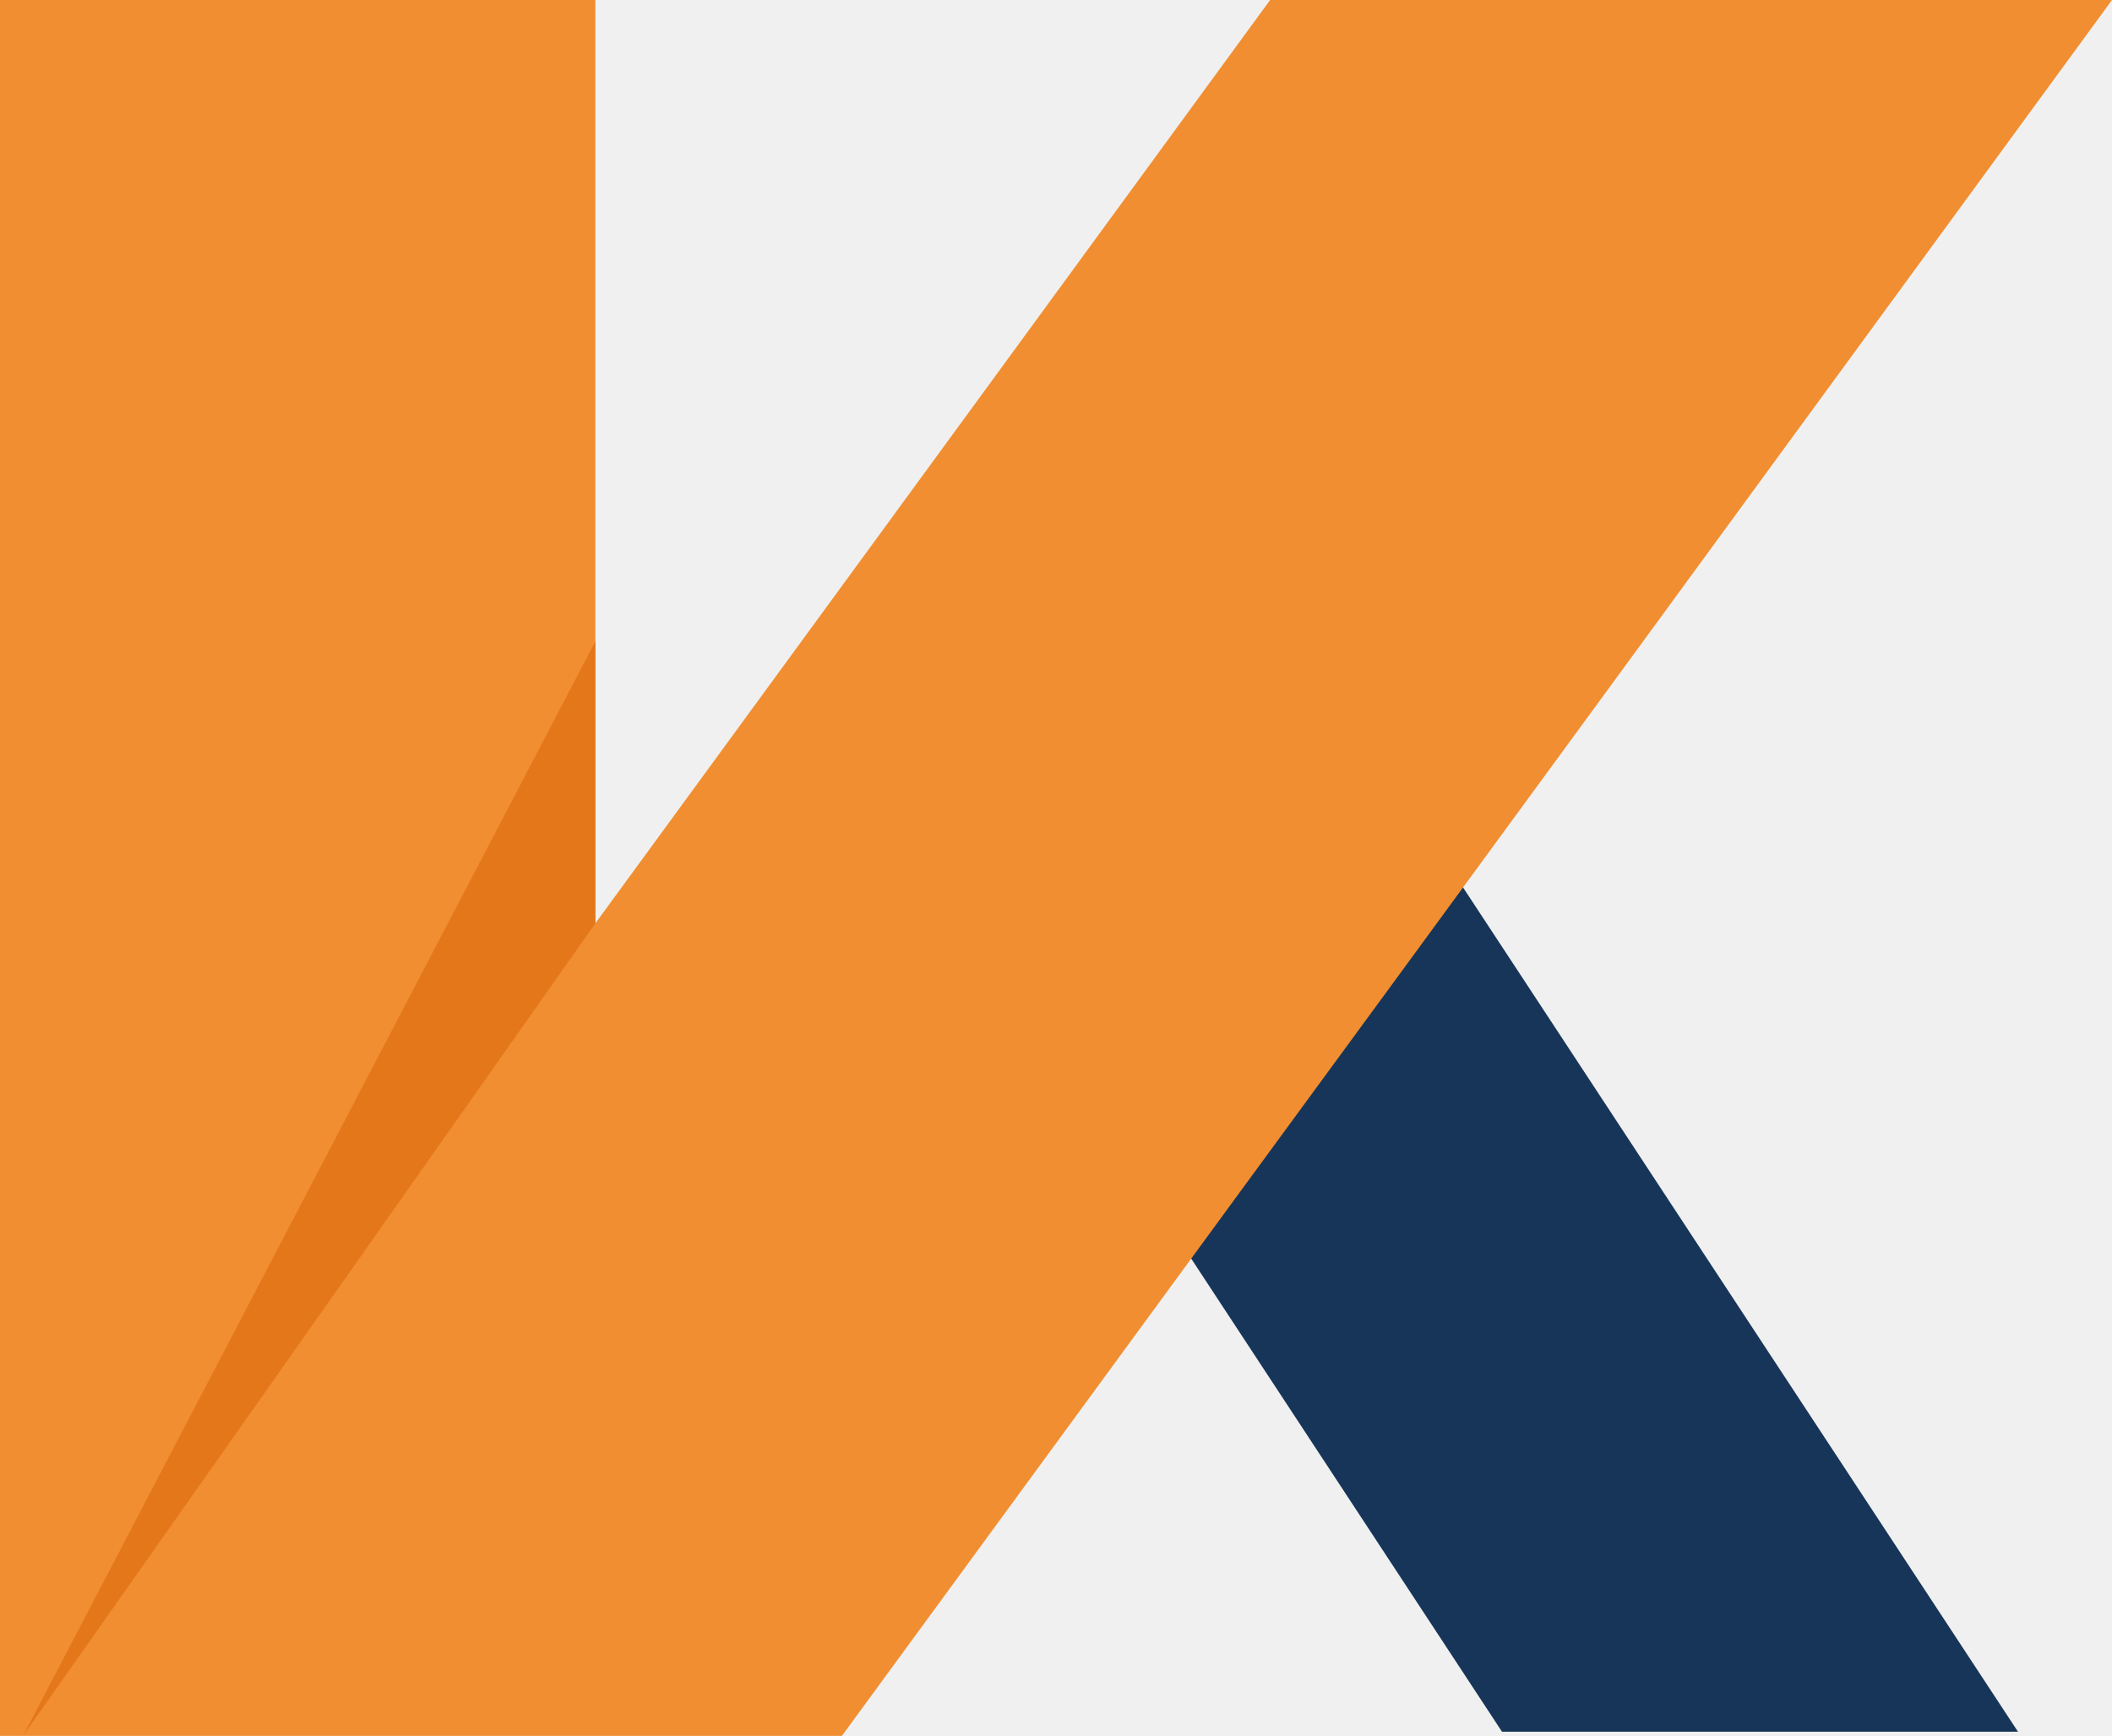
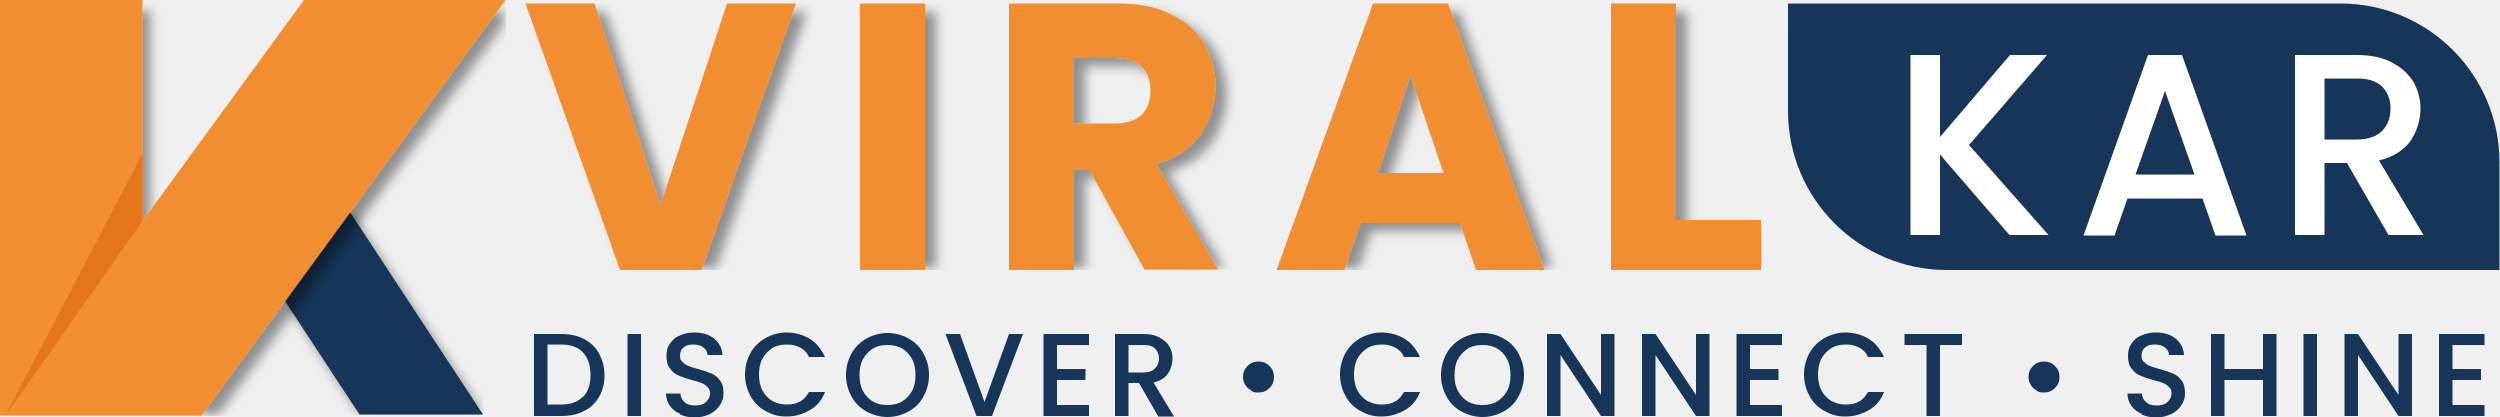
- <svg xmlns="http://www.w3.org/2000/svg" version="1.1" viewBox="0 0 101.1 83.1">
-   <polygon fill="#173559" fill-rule="evenodd" points="96.6 82.9 68.6 40.3 56.2 59 71.9 82.9 96.6 82.9" />
-   <path fill="#f18e31" fill-rule="evenodd" d="M101.1,0h-40.3L28.5,44.2V0H0v83.1h40.3C80.1,28.7,52.2,66.9,101.1,0" />
-   <polygon fill="#e4771a" fill-rule="evenodd" points="28.5 30.7 1.1 83.1 28.5 44.2 28.5 30.7" />
+ <svg xmlns="http://www.w3.org/2000/svg" version="1.1" viewBox="0 0 500 83.3">
+   <defs>
+     <style>
+       .cls-1 {
+         filter: url(#drop-shadow-2);
+       }
+ 
+       .cls-1, .cls-2, .cls-3 {
+         fill-rule: evenodd;
+       }
+ 
+       .cls-1, .cls-4 {
+         fill: #173559;
+       }
+ 
+       .cls-2 {
+         fill: #e4771a;
+       }
+ 
+       .cls-5 {
+         fill: #fff;
+       }
+ 
+       .cls-6 {
+         filter: url(#drop-shadow-1);
+       }
+ 
+       .cls-7, .cls-3 {
+         fill: #f18e31;
+       }
+ 
+       .cls-3 {
+         filter: url(#drop-shadow-3);
+       }
+     </style>
+     <filter id="drop-shadow-1" x="105.1" y=".7" width="247.2" height="53.3" filterUnits="userSpaceOnUse">
+       <feOffset dx="2.2" dy="1.6" />
+       <feGaussianBlur result="blur" stdDeviation="1.1" />
+       <feFlood flood-color="#000" flood-opacity=".4" />
+       <feComposite in2="blur" operator="in" />
+       <feComposite in="SourceGraphic" />
+     </filter>
+     <filter id="drop-shadow-2" x="56.2" y="40.3" width="40.3" height="42.6" filterUnits="userSpaceOnUse">
+       <feOffset dx="1.6" dy="2.2" />
+       <feGaussianBlur result="blur-2" stdDeviation="1.1" />
+       <feFlood flood-color="#000" flood-opacity=".4" />
+       <feComposite in2="blur-2" operator="in" />
+       <feComposite in="SourceGraphic" />
+     </filter>
+     <filter id="drop-shadow-3" x="0" y="0" width="101.1" height="83.1" filterUnits="userSpaceOnUse">
+       <feOffset dx="1.6" dy="2.2" />
+       <feGaussianBlur result="blur-3" stdDeviation="1.1" />
+       <feFlood flood-color="#000" flood-opacity=".4" />
+       <feComposite in2="blur-3" operator="in" />
+       <feComposite in="SourceGraphic" />
+     </filter>
+   </defs>
+   <g>
+     <g id="Layer_1">
+       <g>
+         <path class="cls-4" d="M357.6.7h110.5c17.6,0,31.8,14.3,31.8,31.8v21.5h-110.5c-17.6,0-31.8-14.3-31.8-31.8V.7h0Z" />
+         <g class="cls-6">
+           <path class="cls-7" d="M159.2.7l-18.9,53.3h-16.3L105.1.7h13.8l13.2,40.3L145.4.7h13.7Z" />
+           <path class="cls-7" d="M185,.7v53.3h-13V.7h13Z" />
+           <path class="cls-7" d="M229,54.1l-11.1-20.1h-3.1v20.1h-13V.7h21.8c4.2,0,7.8.7,10.7,2.2,3,1.5,5.2,3.5,6.6,6,1.5,2.6,2.2,5.4,2.2,8.5s-1,6.7-3,9.5c-2,2.8-5,4.8-8.8,5.9l12.3,21.1h-14.7ZM214.8,24.7h8.1c2.4,0,4.2-.6,5.4-1.7,1.2-1.2,1.8-2.8,1.8-4.9s-.6-3.6-1.8-4.8c-1.2-1.2-3-1.7-5.4-1.7h-8.1v13.2Z" />
+           <path class="cls-7" d="M292,44.6h-19.9l-3.2,9.4h-13.6L274.6.7h15l19.3,53.3h-13.7l-3.2-9.4ZM288.7,34.6l-6.6-19.5-6.5,19.5h13.1Z" />
+           <path class="cls-7" d="M335.2,44h17v10h-30V.7h13v43.3Z" />
+         </g>
+         <g>
+           <path class="cls-4" d="M116.8,67.8c1.3.7,2.3,1.6,3,2.9s1.1,2.7,1.1,4.4-.4,3.1-1.1,4.3-1.7,2.2-3,2.8c-1.3.7-2.8,1-4.6,1h-5.4v-16.4h5.4c1.7,0,3.3.3,4.6,1ZM116.6,79.4c1-1,1.5-2.5,1.5-4.4s-.5-3.4-1.5-4.5c-1-1.1-2.5-1.6-4.4-1.6h-2.7v12h2.7c1.9,0,3.4-.5,4.4-1.6Z" />
+           <path class="cls-4" d="M128.2,66.8v16.4h-2.7v-16.4h2.7Z" />
+           <path class="cls-4" d="M136.1,82.8c-.9-.4-1.6-.9-2.1-1.6-.5-.7-.8-1.5-.8-2.5h2.9c0,.7.3,1.3.8,1.7.5.5,1.2.7,2.1.7s1.7-.2,2.2-.7.8-1,.8-1.7-.2-1-.5-1.3c-.3-.3-.7-.6-1.2-.8-.5-.2-1.1-.4-2-.6-1.1-.3-1.9-.6-2.6-.9-.7-.3-1.2-.7-1.7-1.4-.5-.6-.7-1.4-.7-2.5s.2-1.8.7-2.5,1.1-1.3,2-1.6c.8-.4,1.8-.6,2.9-.6,1.6,0,2.9.4,3.9,1.2,1,.8,1.6,1.9,1.7,3.3h-3c0-.6-.3-1.1-.8-1.5s-1.2-.6-2.1-.6-1.4.2-1.9.6c-.5.4-.7,1-.7,1.7s.2.9.5,1.2c.3.3.7.6,1.2.8.5.2,1.1.4,1.9.6,1.1.3,2,.6,2.7.9s1.3.8,1.7,1.4c.5.6.7,1.5.7,2.5s-.2,1.6-.7,2.4c-.4.7-1.1,1.3-2,1.8-.9.4-1.9.7-3,.7s-2.1-.2-3-.6Z" />
+           <path class="cls-4" d="M150.1,70.6c.7-1.3,1.8-2.3,3-3,1.3-.7,2.7-1.1,4.2-1.1s3.3.4,4.7,1.3c1.4.9,2.3,2.1,3,3.6h-3.2c-.4-.9-1-1.5-1.8-1.9-.8-.4-1.6-.6-2.6-.6s-2.1.2-2.9.7c-.8.5-1.5,1.2-2,2.1-.5.9-.7,2-.7,3.2s.2,2.3.7,3.2c.5.9,1.1,1.6,2,2.1s1.8.7,2.9.7,1.9-.2,2.6-.6c.8-.4,1.3-1.1,1.8-1.9h3.2c-.6,1.6-1.6,2.8-3,3.6-1.4.8-2.9,1.3-4.7,1.3s-2.9-.4-4.2-1.1c-1.3-.7-2.3-1.7-3-3-.7-1.3-1.1-2.7-1.1-4.3s.4-3,1.1-4.3Z" />
+           <path class="cls-4" d="M173.3,82.3c-1.3-.7-2.3-1.7-3-3-.7-1.3-1.1-2.7-1.1-4.3s.4-3,1.1-4.3c.7-1.3,1.8-2.3,3-3,1.3-.7,2.7-1.1,4.2-1.1s3,.4,4.2,1.1c1.3.7,2.3,1.7,3,3,.7,1.3,1.1,2.7,1.1,4.3s-.4,3-1.1,4.3c-.7,1.3-1.7,2.3-3,3-1.3.7-2.7,1.1-4.2,1.1s-2.9-.4-4.2-1.1ZM180.4,80.3c.8-.5,1.5-1.2,2-2.1.5-.9.7-2,.7-3.2s-.2-2.3-.7-3.2c-.5-.9-1.1-1.6-2-2.1-.8-.5-1.8-.7-2.9-.7s-2.1.2-2.9.7c-.8.5-1.5,1.2-2,2.1-.5.9-.7,2-.7,3.2s.2,2.3.7,3.2c.5.9,1.1,1.6,2,2.1.8.5,1.8.7,2.9.7s2.1-.2,2.9-.7Z" />
+           <path class="cls-4" d="M204.6,66.8l-6.2,16.4h-3.1l-6.2-16.4h2.9l4.9,13.6,4.9-13.6h2.8Z" />
+           <path class="cls-4" d="M211.4,69v4.8h5.7v2.2h-5.7v5h6.4v2.2h-9.1v-16.4h9.1v2.2h-6.4Z" />
+           <path class="cls-4" d="M231.6,83.2l-3.8-6.6h-2.1v6.6h-2.7v-16.4h5.7c1.3,0,2.3.2,3.2.7s1.5,1,2,1.8c.4.7.6,1.6.6,2.5s-.3,2-.9,2.9-1.6,1.5-2.9,1.8l4.1,6.8h-3.2ZM225.7,74.5h3c1,0,1.8-.3,2.3-.8s.8-1.2.8-2-.3-1.5-.8-2c-.5-.5-1.3-.7-2.3-.7h-3v5.5Z" />
+           <path class="cls-4" d="M250.1,78c-.5-.3-.8-.6-1.1-1.1-.3-.5-.4-1-.4-1.5,0-.9.3-1.6.9-2.2.6-.6,1.3-.9,2.2-.9s1.6.3,2.2.9c.6.6.9,1.3.9,2.2s-.3,1.6-.9,2.2c-.6.6-1.3.9-2.2.9s-1.1-.1-1.5-.4Z" />
+           <path class="cls-4" d="M269.1,70.6c.7-1.3,1.8-2.3,3-3,1.3-.7,2.7-1.1,4.2-1.1s3.3.4,4.7,1.3c1.4.9,2.3,2.1,3,3.6h-3.2c-.4-.9-1-1.5-1.8-1.9-.8-.4-1.6-.6-2.6-.6s-2.1.2-2.9.7c-.8.5-1.5,1.2-2,2.1-.5.9-.7,2-.7,3.2s.2,2.3.7,3.2c.5.9,1.1,1.6,2,2.1s1.8.7,2.9.7,1.9-.2,2.6-.6c.8-.4,1.3-1.1,1.8-1.9h3.2c-.6,1.6-1.6,2.8-3,3.6-1.4.8-2.9,1.3-4.7,1.3s-2.9-.4-4.2-1.1c-1.3-.7-2.3-1.7-3-3-.7-1.3-1.1-2.7-1.1-4.3s.4-3,1.1-4.3Z" />
+           <path class="cls-4" d="M292.3,82.3c-1.3-.7-2.3-1.7-3-3-.7-1.3-1.1-2.7-1.1-4.3s.4-3,1.1-4.3c.7-1.3,1.8-2.3,3-3,1.3-.7,2.7-1.1,4.2-1.1s3,.4,4.2,1.1c1.3.7,2.3,1.7,3,3,.7,1.3,1.1,2.7,1.1,4.3s-.4,3-1.1,4.3c-.7,1.3-1.7,2.3-3,3-1.3.7-2.7,1.1-4.2,1.1s-2.9-.4-4.2-1.1ZM299.4,80.3c.8-.5,1.5-1.2,2-2.1.5-.9.7-2,.7-3.2s-.2-2.3-.7-3.2c-.5-.9-1.1-1.6-2-2.1-.8-.5-1.8-.7-2.9-.7s-2.1.2-2.9.7c-.8.5-1.5,1.2-2,2.1-.5.9-.7,2-.7,3.2s.2,2.3.7,3.2c.5.9,1.1,1.6,2,2.1.8.5,1.8.7,2.9.7s2.1-.2,2.9-.7Z" />
+           <path class="cls-4" d="M322.9,83.2h-2.7l-8.1-12.2v12.2h-2.7v-16.4h2.7l8.1,12.2v-12.2h2.7v16.4Z" />
+           <path class="cls-4" d="M341.9,83.2h-2.7l-8.1-12.2v12.2h-2.7v-16.4h2.7l8.1,12.2v-12.2h2.7v16.4Z" />
+           <path class="cls-4" d="M350,69v4.8h5.7v2.2h-5.7v5h6.4v2.2h-9.1v-16.4h9.1v2.2h-6.4Z" />
+           <path class="cls-4" d="M361.9,70.6c.7-1.3,1.8-2.3,3-3,1.3-.7,2.7-1.1,4.2-1.1s3.3.4,4.7,1.3c1.4.9,2.3,2.1,3,3.6h-3.2c-.4-.9-1-1.5-1.8-1.9-.8-.4-1.6-.6-2.6-.6s-2.1.2-2.9.7c-.8.5-1.5,1.2-2,2.1-.5.9-.7,2-.7,3.2s.2,2.3.7,3.2c.5.9,1.1,1.6,2,2.1s1.8.7,2.9.7,1.9-.2,2.6-.6c.8-.4,1.3-1.1,1.8-1.9h3.2c-.6,1.6-1.6,2.8-3,3.6-1.4.8-2.9,1.3-4.7,1.3s-2.9-.4-4.2-1.1c-1.3-.7-2.3-1.7-3-3-.7-1.3-1.1-2.7-1.1-4.3s.4-3,1.1-4.3Z" />
+           <path class="cls-4" d="M392.4,66.8v2.2h-4.4v14.2h-2.7v-14.2h-4.4v-2.2h11.4Z" />
+           <path class="cls-4" d="M407.2,78c-.5-.3-.8-.6-1.1-1.1-.3-.5-.4-1-.4-1.5,0-.9.3-1.6.9-2.2.6-.6,1.3-.9,2.2-.9s1.6.3,2.2.9c.6.6.9,1.3.9,2.2s-.3,1.6-.9,2.2c-.6.6-1.3.9-2.2.9s-1.1-.1-1.5-.4Z" />
+           <path class="cls-4" d="M428.4,82.8c-.9-.4-1.6-.9-2.1-1.6-.5-.7-.8-1.5-.8-2.5h2.9c0,.7.3,1.3.8,1.7.5.5,1.2.7,2.1.7s1.7-.2,2.2-.7.8-1,.8-1.7-.2-1-.5-1.3c-.3-.3-.7-.6-1.2-.8-.5-.2-1.1-.4-2-.6-1.1-.3-1.9-.6-2.6-.9-.7-.3-1.2-.7-1.7-1.4-.5-.6-.7-1.4-.7-2.5s.2-1.8.7-2.5,1.1-1.3,2-1.6c.8-.4,1.8-.6,2.9-.6,1.6,0,2.9.4,3.9,1.2,1,.8,1.6,1.9,1.7,3.3h-3c0-.6-.3-1.1-.8-1.5s-1.2-.6-2.1-.6-1.4.2-1.9.6c-.5.4-.7,1-.7,1.7s.2.9.5,1.2c.3.3.7.6,1.2.8.5.2,1.1.4,1.9.6,1.1.3,2,.6,2.7.9s1.3.8,1.7,1.4c.5.6.7,1.5.7,2.5s-.2,1.6-.7,2.4c-.4.7-1.1,1.3-2,1.8-.9.4-1.9.7-3,.7s-2.1-.2-3-.6Z" />
+           <path class="cls-4" d="M455.3,66.8v16.4h-2.7v-7.2h-7.7v7.2h-2.7v-16.4h2.7v7h7.7v-7h2.7Z" />
+           <path class="cls-4" d="M463.4,66.8v16.4h-2.7v-16.4h2.7Z" />
+           <path class="cls-4" d="M482.4,83.2h-2.7l-8.1-12.2v12.2h-2.7v-16.4h2.7l8.1,12.2v-12.2h2.7v16.4Z" />
+           <path class="cls-4" d="M490.5,69v4.8h5.7v2.2h-5.7v5h6.4v2.2h-9.1v-16.4h9.1v2.2h-6.4Z" />
+         </g>
+         <g>
+           <path class="cls-5" d="M401.9,47l-13.9-16.1v16.1h-5.9V11h5.9v16.4l14-16.4h7.4l-15.6,18,15.9,18h-7.7Z" />
+           <path class="cls-5" d="M440.6,39.7h-15.1l-2.6,7.4h-6.2l12.9-36.1h6.8l12.9,36.1h-6.2l-2.6-7.4ZM438.9,34.9l-5.9-16.7-5.9,16.7h11.8Z" />
+           <path class="cls-5" d="M477.7,47l-8.3-14.4h-4.5v14.4h-5.9V11h12.4c2.8,0,5.1.5,7,1.5,1.9,1,3.3,2.3,4.3,3.9.9,1.6,1.4,3.4,1.4,5.4s-.7,4.5-2,6.4c-1.4,1.9-3.5,3.2-6.3,3.9l8.9,14.9h-7ZM464.9,27.9h6.5c2.2,0,3.9-.6,5-1.7,1.1-1.1,1.7-2.6,1.7-4.5s-.6-3.3-1.7-4.4c-1.1-1.1-2.8-1.6-5-1.6h-6.5v12.1Z" />
+         </g>
+         <polygon class="cls-1" points="96.6 82.9 68.6 40.3 56.2 59 71.9 82.9 96.6 82.9" />
+         <path class="cls-3" d="M101.1,0h-40.3L28.5,44.2V0H0v83.1h40.3C80.1,28.7,52.2,66.9,101.1,0" />
+         <polygon class="cls-2" points="28.5 30.7 1.1 83.1 28.5 44.2 28.5 30.7" />
+       </g>
+     </g>
+   </g>
</svg>
